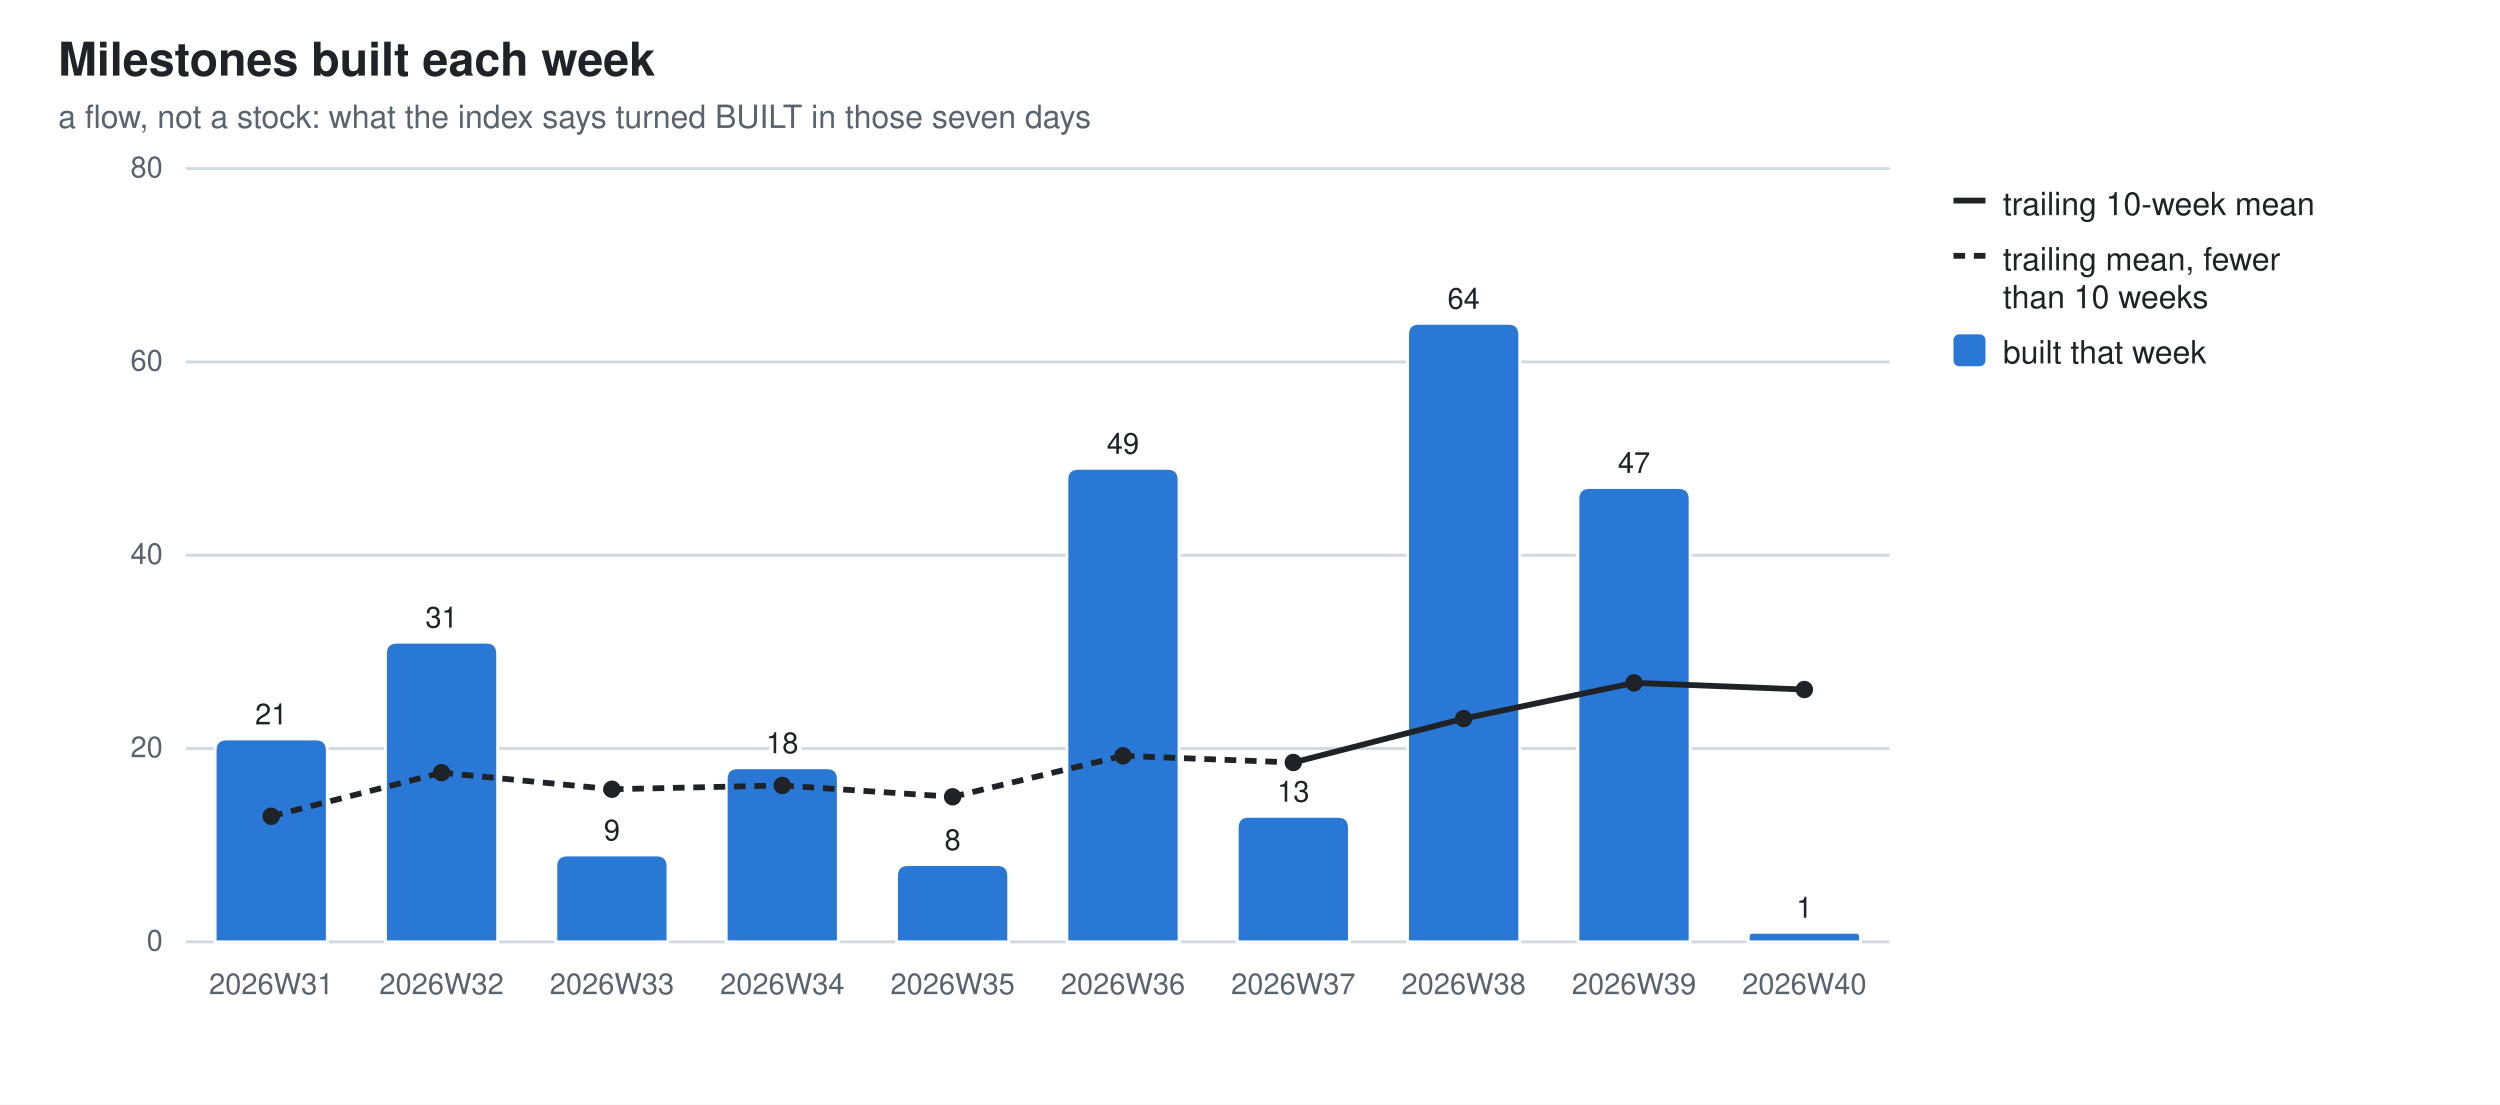
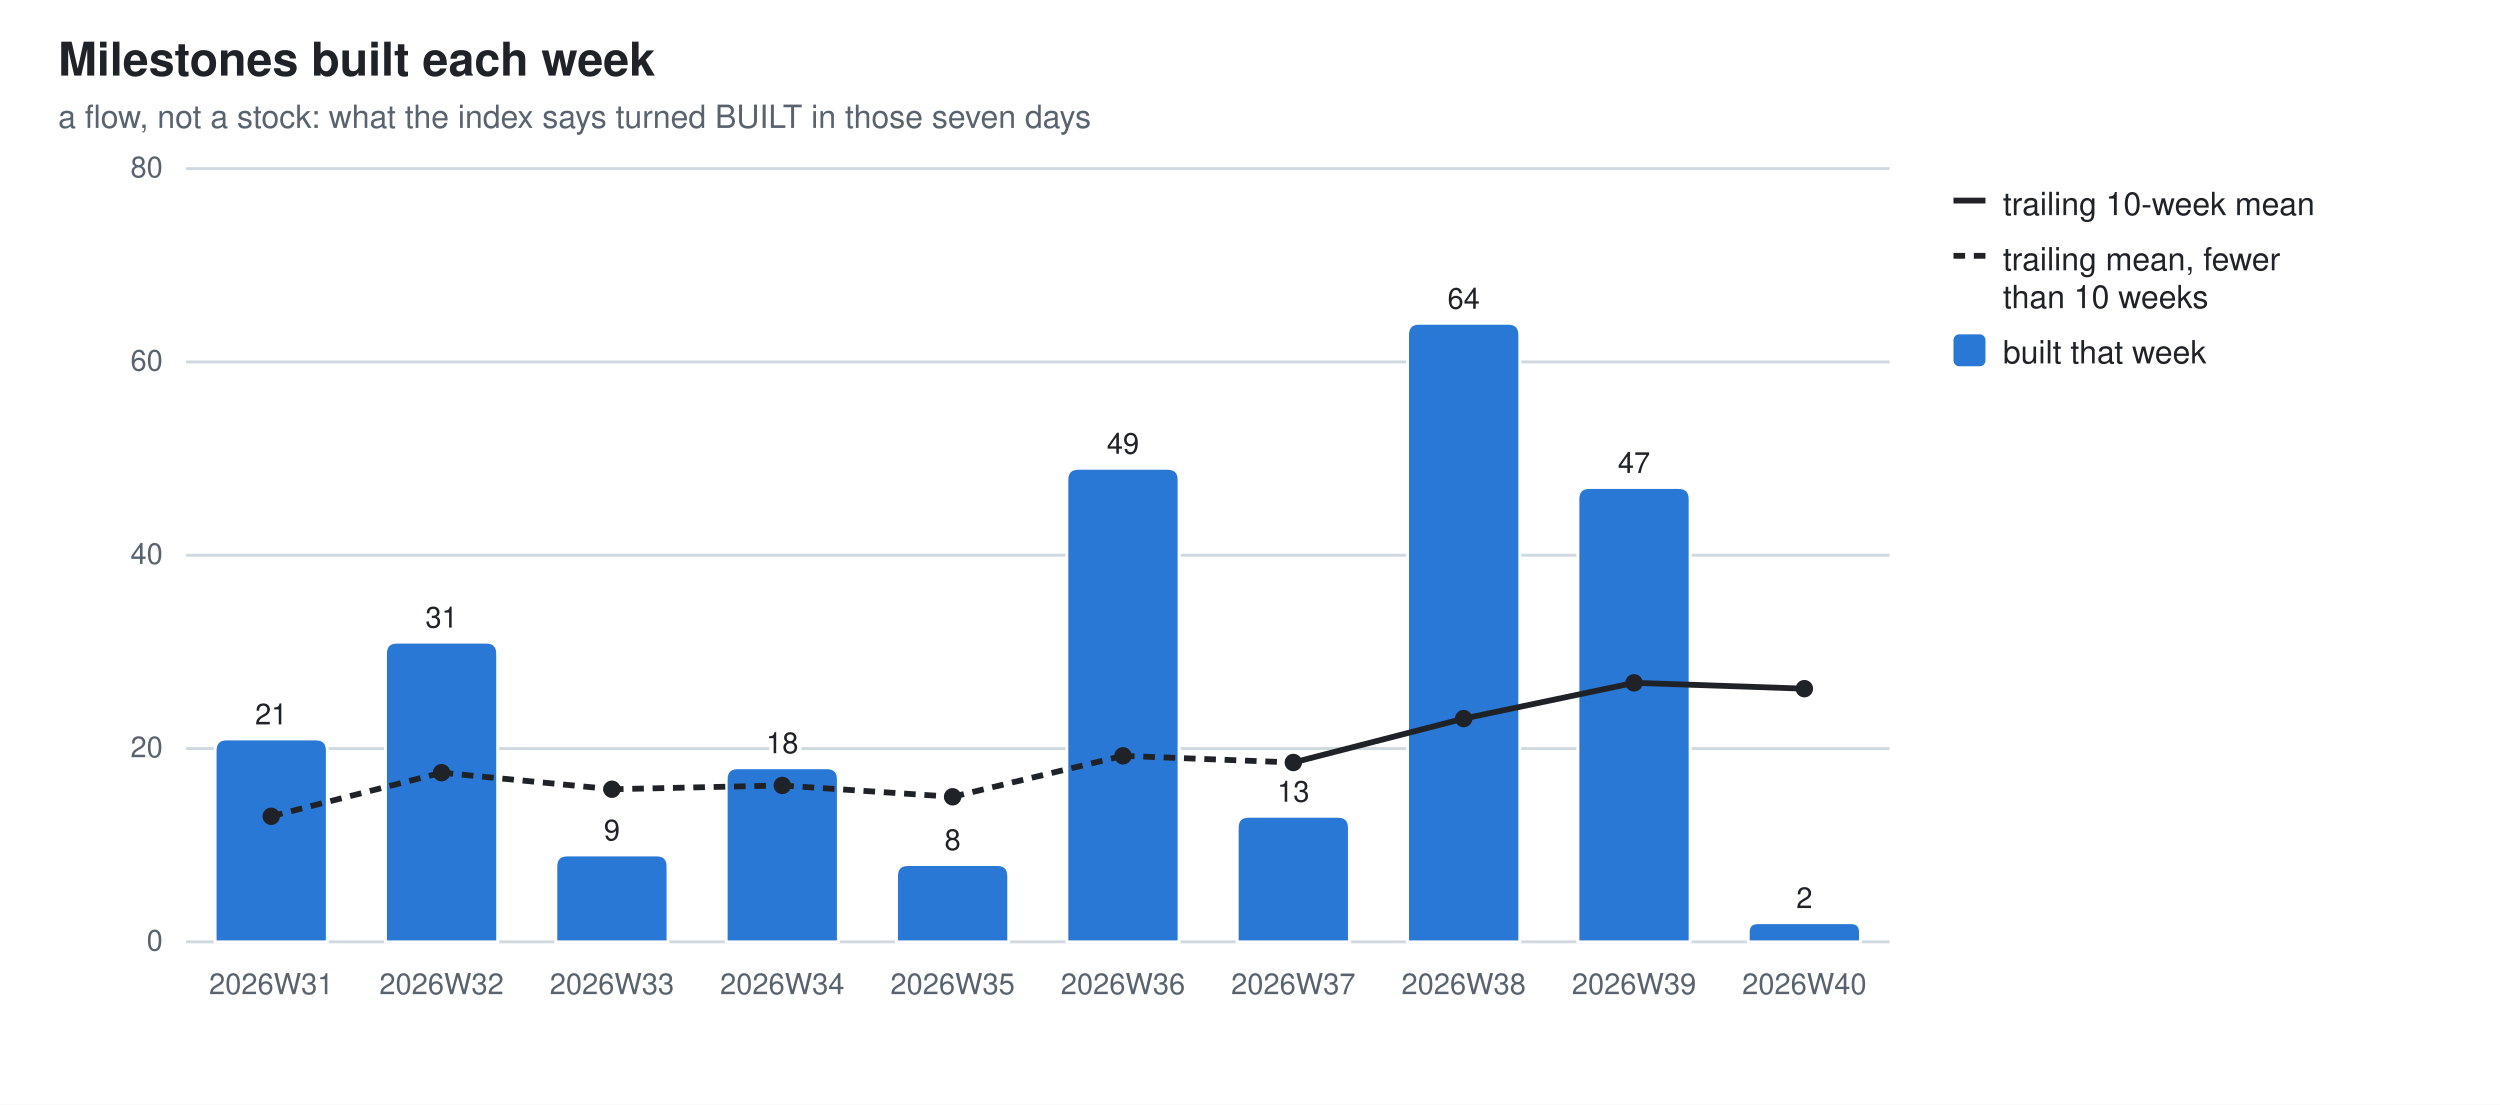
<svg xmlns="http://www.w3.org/2000/svg" width="860" height="380" viewBox="0 0 860 380" role="img" aria-label="Milestones built each week">
  <style>
  .bg{fill:#ffffff} .fg{fill:#1f2328} .mut{fill:#59636e} .grid{stroke:#d1d9e0}
  .seg{stroke:#ffffff;stroke-width:1} .tr{stroke:#1f2328;fill:none} .trd{fill:#1f2328}
  .val{paint-order:stroke;stroke:#ffffff;stroke-width:3px;stroke-linejoin:round}
-   .s0{fill:#2a78d6}  .s1{fill:#eb6834}  .s2{fill:#1baf7a}  .s3{fill:#eda100}  .s4{fill:#e87ba4}  .s5{fill:#008300}  .s6{fill:#4a3aa7}  .s7{fill:#e34948}
+   .s0{fill:#2a78d6}
  @media (prefers-color-scheme: dark){
    .bg{fill:#0d1117} .fg{fill:#e6edf3} .mut{fill:#9198a1} .grid{stroke:#30363d}
-     .seg{stroke:#0d1117} .val{stroke:#0d1117} .tr{stroke:#e6edf3} .trd{fill:#e6edf3} .s0{fill:#3987e5} .s1{fill:#d95926} .s2{fill:#199e70} .s3{fill:#c98500} .s4{fill:#d55181} .s5{fill:#008300} .s6{fill:#9085e9} .s7{fill:#e66767}}
+     .seg{stroke:#0d1117} .val{stroke:#0d1117} .tr{stroke:#e6edf3} .trd{fill:#e6edf3} .s0{fill:#3987e5}}
  text{font-family:-apple-system,BlinkMacSystemFont,"Segoe UI",Helvetica,Arial,sans-serif}
</style>
  <rect class="bg" width="860" height="380" />
  <text class="fg" x="20" y="26" font-size="16" font-weight="600">Milestones built each week</text>
  <text class="mut" x="20" y="44" font-size="11">a flow, not a stock: what the index says turned BUILT in those seven days</text>
  <line class="grid" x1="64" y1="324.0" x2="650.0" y2="324.0" stroke-width="1" />
  <text class="mut" x="56" y="327.0" font-size="10" text-anchor="end">0</text>
  <line class="grid" x1="64" y1="257.5" x2="650.0" y2="257.5" stroke-width="1" />
  <text class="mut" x="56" y="260.5" font-size="10" text-anchor="end">20</text>
  <line class="grid" x1="64" y1="191.0" x2="650.0" y2="191.0" stroke-width="1" />
  <text class="mut" x="56" y="194.0" font-size="10" text-anchor="end">40</text>
  <line class="grid" x1="64" y1="124.5" x2="650.0" y2="124.5" stroke-width="1" />
  <text class="mut" x="56" y="127.5" font-size="10" text-anchor="end">60</text>
  <line class="grid" x1="64" y1="58.0" x2="650.0" y2="58.0" stroke-width="1" />
  <text class="mut" x="56" y="61.0" font-size="10" text-anchor="end">80</text>
  <path class="seg s0" d="M74.0,324.0 V258.2 Q74.0,254.2 78.0,254.2 H108.6 Q112.6,254.2 112.6,258.2 V324.0 Z" />
  <text class="mut" x="93.3" y="342" font-size="10" text-anchor="middle">2026W31</text>
  <text class="fg val" x="93.3" y="249.2" font-size="10" text-anchor="middle">21</text>
  <path class="seg s0" d="M132.6,324.0 V224.9 Q132.6,220.9 136.6,220.9 H167.2 Q171.2,220.9 171.2,224.9 V324.0 Z" />
  <text class="mut" x="151.9" y="342" font-size="10" text-anchor="middle">2026W32</text>
  <text class="fg val" x="151.9" y="215.9" font-size="10" text-anchor="middle">31</text>
  <path class="seg s0" d="M191.2,324.0 V298.1 Q191.2,294.1 195.2,294.1 H225.8 Q229.8,294.1 229.8,298.1 V324.0 Z" />
  <text class="mut" x="210.5" y="342" font-size="10" text-anchor="middle">2026W33</text>
  <text class="fg val" x="210.5" y="289.1" font-size="10" text-anchor="middle">9</text>
  <path class="seg s0" d="M249.8,324.0 V268.1 Q249.8,264.1 253.8,264.1 H284.4 Q288.4,264.1 288.4,268.1 V324.0 Z" />
  <text class="mut" x="269.1" y="342" font-size="10" text-anchor="middle">2026W34</text>
  <text class="fg val" x="269.1" y="259.1" font-size="10" text-anchor="middle">18</text>
  <path class="seg s0" d="M308.4,324.0 V301.4 Q308.4,297.4 312.4,297.4 H343.0 Q347.0,297.4 347.0,301.4 V324.0 Z" />
  <text class="mut" x="327.7" y="342" font-size="10" text-anchor="middle">2026W35</text>
  <text class="fg val" x="327.7" y="292.4" font-size="10" text-anchor="middle">8</text>
  <path class="seg s0" d="M367.0,324.0 V165.1 Q367.0,161.1 371.0,161.1 H401.6 Q405.6,161.1 405.6,165.1 V324.0 Z" />
  <text class="mut" x="386.3" y="342" font-size="10" text-anchor="middle">2026W36</text>
  <text class="fg val" x="386.3" y="156.1" font-size="10" text-anchor="middle">49</text>
  <path class="seg s0" d="M425.6,324.0 V284.8 Q425.6,280.8 429.6,280.8 H460.2 Q464.2,280.8 464.2,284.8 V324.0 Z" />
  <text class="mut" x="444.9" y="342" font-size="10" text-anchor="middle">2026W37</text>
  <text class="fg val" x="444.9" y="275.8" font-size="10" text-anchor="middle">13</text>
  <path class="seg s0" d="M484.2,324.0 V115.2 Q484.2,111.2 488.2,111.2 H518.8 Q522.8,111.2 522.8,115.2 V324.0 Z" />
  <text class="mut" x="503.5" y="342" font-size="10" text-anchor="middle">2026W38</text>
  <text class="fg val" x="503.5" y="106.2" font-size="10" text-anchor="middle">64</text>
  <path class="seg s0" d="M542.8,324.0 V171.7 Q542.8,167.7 546.8,167.7 H577.4 Q581.4,167.7 581.4,171.7 V324.0 Z" />
  <text class="mut" x="562.1" y="342" font-size="10" text-anchor="middle">2026W39</text>
  <text class="fg val" x="562.1" y="162.7" font-size="10" text-anchor="middle">47</text>
-   <path class="seg s0" d="M601.4,324.0 V322.3 Q601.4,320.7 603.0,320.7 H638.4 Q640.0,320.7 640.0,322.3 V324.0 Z" />
+   <path class="seg s0" d="M601.4,324.0 V320.7 Q601.4,317.4 604.7,317.4 H636.7 Q640.0,317.4 640.0,320.7 V324.0 Z" />
  <text class="mut" x="620.7" y="342" font-size="10" text-anchor="middle">2026W40</text>
-   <text class="fg val" x="620.7" y="315.7" font-size="10" text-anchor="middle">1</text>
+   <text class="fg val" x="620.7" y="312.4" font-size="10" text-anchor="middle">2</text>
  <line class="tr" x1="93.3" y1="280.8" x2="151.9" y2="265.8" stroke-width="2" stroke-dasharray="4 3" />
  <line class="tr" x1="151.9" y1="265.8" x2="210.5" y2="271.5" stroke-width="2" stroke-dasharray="4 3" />
  <line class="tr" x1="210.5" y1="271.5" x2="269.1" y2="270.2" stroke-width="2" stroke-dasharray="4 3" />
  <line class="tr" x1="269.1" y1="270.2" x2="327.7" y2="274.1" stroke-width="2" stroke-dasharray="4 3" />
  <line class="tr" x1="327.7" y1="274.1" x2="386.3" y2="260.0" stroke-width="2" stroke-dasharray="4 3" />
  <line class="tr" x1="386.3" y1="260.0" x2="444.9" y2="262.3" stroke-width="2" stroke-dasharray="4 3" />
  <line class="tr" x1="444.9" y1="262.3" x2="503.5" y2="247.2" stroke-width="2" />
  <line class="tr" x1="503.5" y1="247.2" x2="562.1" y2="234.9" stroke-width="2" />
-   <line class="tr" x1="562.1" y1="234.9" x2="620.7" y2="237.2" stroke-width="2" />
+   <line class="tr" x1="562.1" y1="234.9" x2="620.7" y2="236.9" stroke-width="2" />
  <circle class="trd" cx="93.3" cy="280.8" r="3" />
  <circle class="trd" cx="151.9" cy="265.8" r="3" />
  <circle class="trd" cx="210.5" cy="271.5" r="3" />
  <circle class="trd" cx="269.1" cy="270.2" r="3" />
  <circle class="trd" cx="327.7" cy="274.1" r="3" />
  <circle class="trd" cx="386.3" cy="260.0" r="3" />
  <circle class="trd" cx="444.9" cy="262.3" r="3" />
  <circle class="trd" cx="503.5" cy="247.2" r="3" />
  <circle class="trd" cx="562.1" cy="234.9" r="3" />
-   <circle class="trd" cx="620.7" cy="237.2" r="3" />
+   <circle class="trd" cx="620.7" cy="236.9" r="3" />
  <line class="tr" x1="672" y1="69" x2="683" y2="69" stroke-width="2" />
  <text class="fg" y="74" font-size="11">
    <tspan x="689" dy="0">trailing 10-week mean</tspan>
  </text>
  <line class="tr" x1="672" y1="88" x2="683" y2="88" stroke-width="2" stroke-dasharray="4 3" />
  <text class="fg" y="93" font-size="11">
    <tspan x="689" dy="0">trailing mean, fewer</tspan>
    <tspan x="689" dy="13">than 10 weeks</tspan>
  </text>
  <rect class="s0" x="672" y="115" width="11" height="11" rx="2" />
  <text class="fg" y="125" font-size="11">
    <tspan x="689" dy="0">built that week</tspan>
  </text>
</svg>
